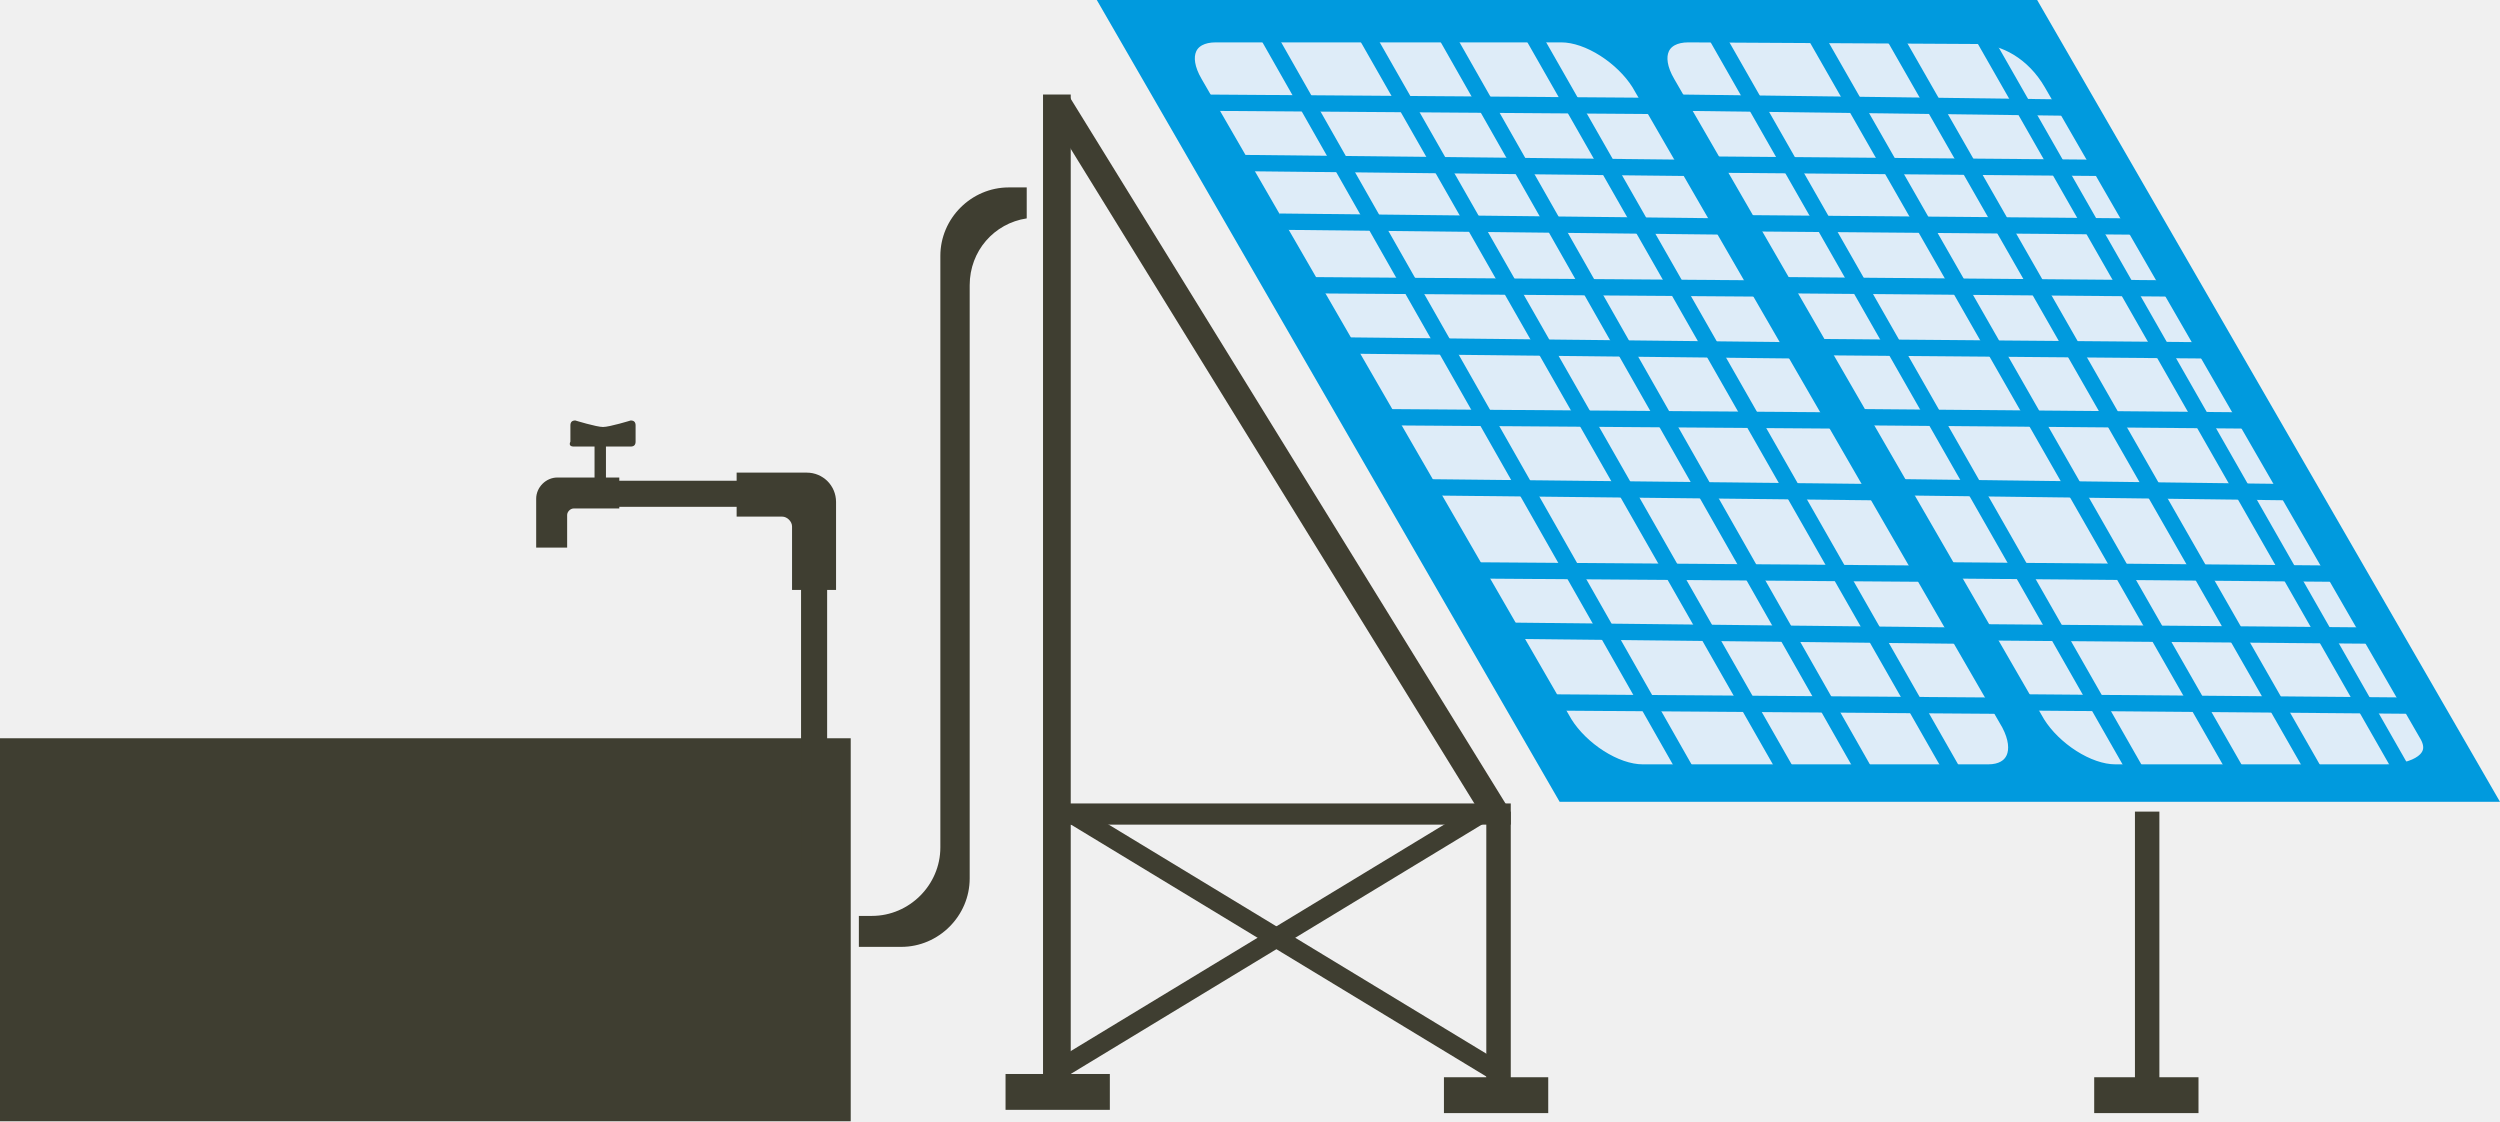
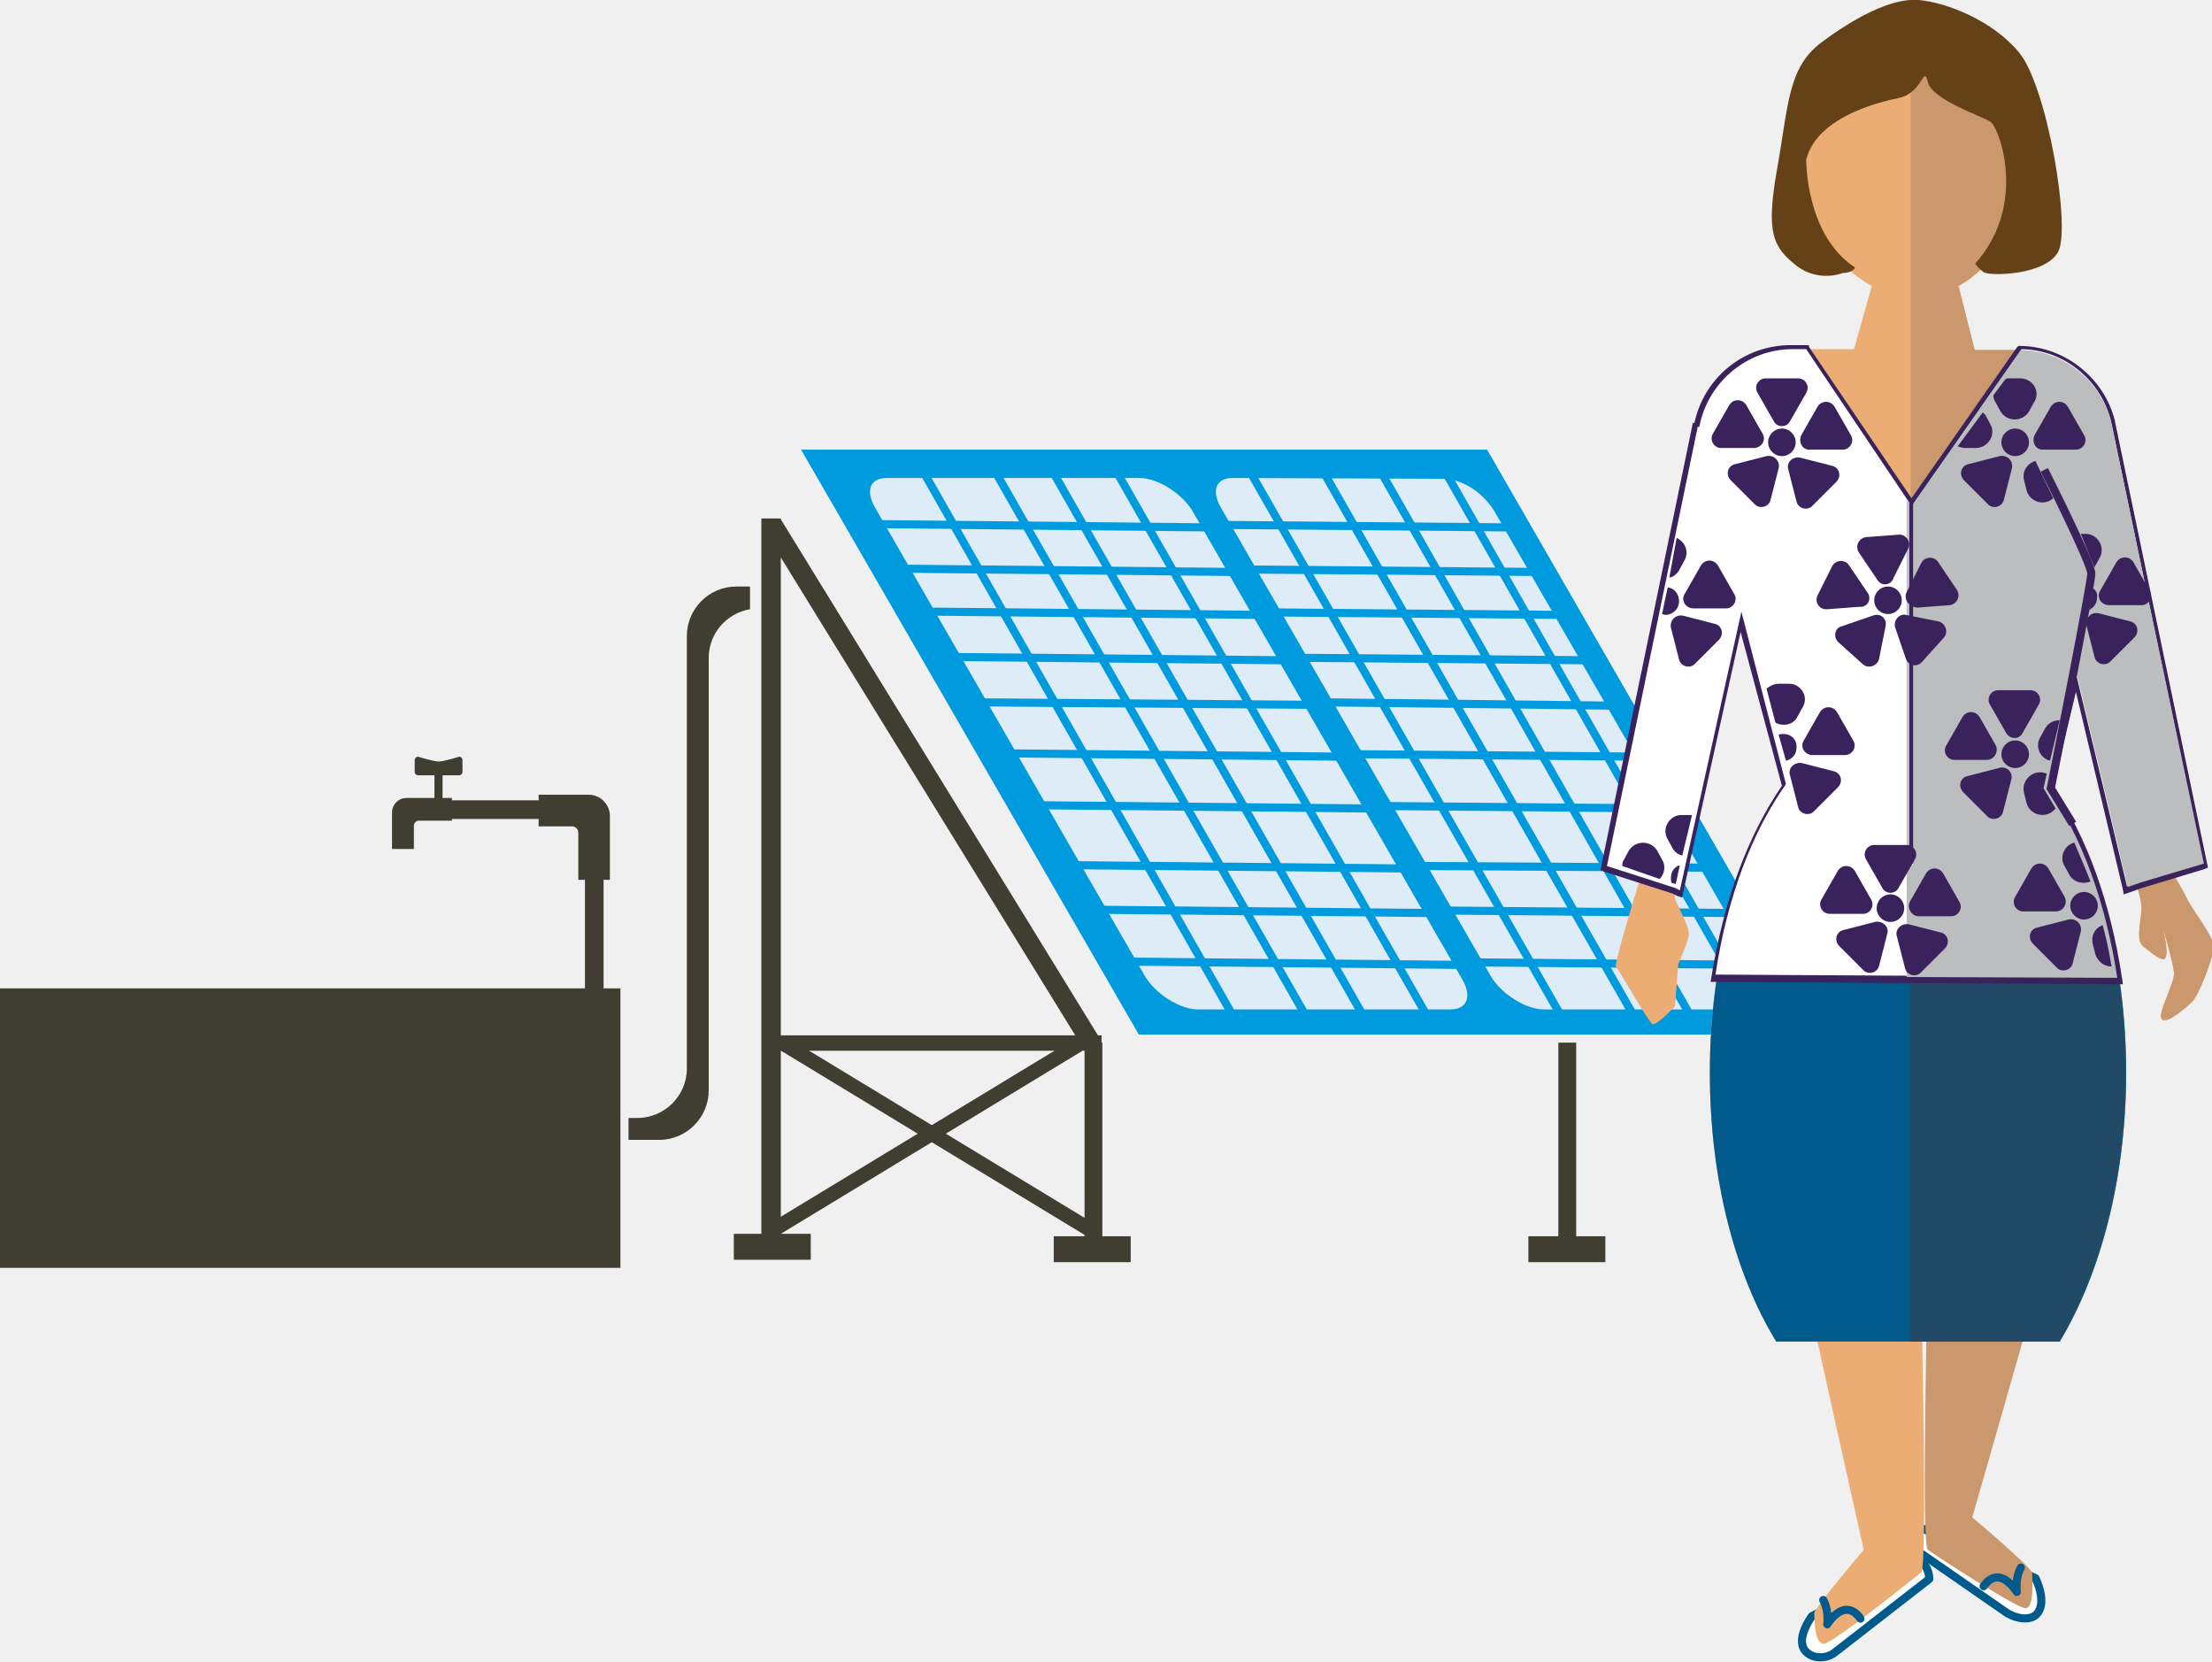
- <svg xmlns="http://www.w3.org/2000/svg" version="1.1" id="Layer_1" x="0px" y="0px" viewBox="0 0 153.4 68.8" style="enable-background:new 0 0 153.4 68.8;" xml:space="preserve">
+ <svg xmlns="http://www.w3.org/2000/svg" version="1.1" id="Layer_1" x="0px" y="0px" viewBox="0 0 273.1 205.1" style="enable-background:new 0 0 273.1 205.1;" xml:space="preserve">
  <style type="text/css">
	.st0{fill:#3F3E31;}
	.st1{fill:#009ADE;}
	.st2{fill:#DEECF8;stroke:#009ADE;stroke-miterlimit:10;}
	.st3{fill:none;stroke:#009ADE;stroke-miterlimit:10;}
+ 	.st4{fill:#EBAD74;}
+ 	.st5{fill:#FFFFFF;stroke:#005B8C;stroke-linecap:round;stroke-linejoin:round;stroke-miterlimit:10;}
+ 	.st6{fill:#CB986D;}
+ 	.st7{fill:none;stroke:#005B8C;stroke-linecap:round;stroke-linejoin:round;stroke-miterlimit:10;}
+ 	.st8{fill:#005B8C;}
+ 	.st9{fill:#224965;}
+ 	.st10{fill:#FFFFFF;}
+ 	.st11{fill:#3A225D;}
+ 	.st12{fill:#BBBDBF;}
+ 	.st13{fill:none;stroke:#3A225D;stroke-miterlimit:10;}
+ 	.st14{fill:#654118;}
</style>
  <g>
-     <rect x="64" y="5.8" class="st0" width="1.7" height="62.2" />
-     <rect x="61.7" y="65.9" class="st0" width="6.4" height="2.2" />
-     <rect x="91.2" y="49.8" class="st0" width="1.5" height="17.7" />
-     <rect x="88.6" y="66.1" class="st0" width="6.4" height="2.2" />
-     <rect x="64.9" y="49.3" class="st0" width="27.8" height="1.3" />
-     <polygon class="st0" points="92.5,49.5 91.7,51.3 64.2,6.7 65.6,5.9  " />
-     <rect x="131" y="49.8" class="st0" width="1.5" height="17.7" />
-     <rect x="128.5" y="66.1" class="st0" width="6.4" height="2.2" />
-     <rect x="77.1" y="42.7" transform="matrix(-0.5186 -0.855 0.855 -0.5186 68.4716 154.3889)" class="st0" width="1.2" height="30.4" />
-     <rect x="78.3" y="42.7" transform="matrix(0.5186 -0.855 0.855 0.5186 -11.517 95.3292)" class="st0" width="1.2" height="30.4" />
-     <rect y="45.3" class="st0" width="52.2" height="23.5" />
-     <polygon class="st1" points="153.4,49.2 95.7,49.2 67.3,0 125,0  " />
-     <path class="st2" d="M122,47.4h-21.2c-1.7,0-3.8-1.4-4.8-3L73.3,5.1c-1-1.7-0.4-3,1.3-3h21.2c1.7,0,3.8,1.4,4.8,3l22.7,39.3   C124.2,46.1,123.6,47.4,122,47.4z" />
-     <path class="st2" d="M146.4,47.4l-16.6,0c-1.7,0-3.8-1.4-4.8-3L102.3,5.1c-1-1.7-0.4-3,1.3-3l17.7,0.1c1.7,0,3.5,1,4.6,2.9l23,39.9   C149.9,46.6,148.1,47.4,146.4,47.4z" />
+     <rect x="94" y="64" class="st0" width="2.4" height="91.3" />
+     <rect x="90.6" y="152.3" class="st0" width="9.5" height="3.2" />
+     <rect x="133.9" y="128.7" class="st0" width="2.2" height="26" />
+     <rect x="130.1" y="152.6" class="st0" width="9.5" height="3.2" />
+     <rect x="95.2" y="127.8" class="st0" width="40.8" height="1.9" />
+     <polygon class="st0" points="135.8,128.2 134.6,130.8 94.3,65.4 96.4,64.1  " />
+     <rect x="192.4" y="128.7" class="st0" width="2.2" height="26" />
+     <rect x="188.7" y="152.6" class="st0" width="9.5" height="3.2" />
+     <rect x="113.2" y="118.2" transform="matrix(-0.5186 -0.855 0.855 -0.5186 53.1079 310.9504)" class="st0" width="1.8" height="44.6" />
+     <rect x="115" y="118.2" transform="matrix(0.5186 -0.855 0.855 0.5186 -64.3449 166.684)" class="st0" width="1.8" height="44.6" />
+     <rect y="122" class="st0" width="76.6" height="34.5" />
+     <polygon class="st1" points="225.2,127.7 140.6,127.7 98.9,55.5 183.6,55.5  " />
+     <path class="st2" d="M179.1,125.1h-31.2c-2.4,0-5.6-2-7-4.4l-33.3-57.8c-1.4-2.4-0.6-4.4,1.9-4.4h31.2c2.4,0,5.6,2,7,4.4l33.3,57.8   C182.4,123.1,181.5,125.1,179.1,125.1z" />
+     <path class="st2" d="M215,125.1l-24.4,0c-2.4,0-5.6-2-7-4.4l-33.3-57.8c-1.4-2.4-0.6-4.4,1.9-4.4l25.9,0.1c2.4,0,5.1,1.5,6.8,4.2   l33.8,58.6C220.1,123.8,217.4,125.1,215,125.1z" />
    <g>
-       <line class="st3" x1="73.9" y1="6.3" x2="101.5" y2="6.5" />
-       <line class="st3" x1="75.9" y1="10" x2="103.6" y2="10.3" />
-       <line class="st3" x1="78.5" y1="13.6" x2="106.1" y2="13.9" />
-       <line class="st3" x1="80.3" y1="17.5" x2="107.9" y2="17.7" />
-       <line class="st3" x1="82.7" y1="21.2" x2="110.3" y2="21.5" />
-       <line class="st3" x1="85.1" y1="25.6" x2="112.7" y2="25.8" />
-       <line class="st3" x1="87.5" y1="29.9" x2="115.1" y2="30.2" />
-       <line class="st3" x1="90.5" y1="35" x2="118.1" y2="35.2" />
-       <line class="st3" x1="92.5" y1="38.7" x2="120.1" y2="39" />
-       <line class="st3" x1="94.9" y1="43.1" x2="122.5" y2="43.3" />
-       <line class="st3" x1="93.9" y1="1.9" x2="119.8" y2="47.3" />
-       <line class="st3" x1="88.7" y1="2.1" x2="114.5" y2="47.5" />
-       <line class="st3" x1="83.8" y1="2.1" x2="109.7" y2="47.5" />
-       <line class="st3" x1="77.7" y1="2" x2="103.5" y2="47.4" />
+       <line class="st3" x1="108.5" y1="64.7" x2="149.1" y2="65.1" />
+       <line class="st3" x1="111.5" y1="70.2" x2="152.1" y2="70.6" />
+       <line class="st3" x1="115.2" y1="75.5" x2="155.8" y2="75.9" />
+       <line class="st3" x1="117.9" y1="81.1" x2="158.4" y2="81.5" />
+       <line class="st3" x1="121.4" y1="86.7" x2="162" y2="87" />
+       <line class="st3" x1="125" y1="93" x2="165.5" y2="93.4" />
+       <line class="st3" x1="128.5" y1="99.4" x2="169.1" y2="99.8" />
+       <line class="st3" x1="132.9" y1="106.8" x2="173.5" y2="107.2" />
+       <line class="st3" x1="135.8" y1="112.3" x2="176.3" y2="112.7" />
+       <line class="st3" x1="139.3" y1="118.7" x2="179.9" y2="119.1" />
+       <line class="st3" x1="137.9" y1="58.3" x2="175.9" y2="124.9" />
+       <line class="st3" x1="130.2" y1="58.6" x2="168.2" y2="125.2" />
+       <line class="st3" x1="123.1" y1="58.6" x2="161.1" y2="125.2" />
+       <line class="st3" x1="114.1" y1="58.4" x2="152" y2="125" />
    </g>
    <g>
-       <line class="st3" x1="103.1" y1="6.3" x2="126.7" y2="6.6" />
-       <line class="st3" x1="105.2" y1="10.1" x2="129" y2="10.3" />
-       <line class="st3" x1="107.3" y1="13.7" x2="131" y2="13.9" />
-       <line class="st3" x1="109.5" y1="17.5" x2="133.3" y2="17.7" />
-       <line class="st3" x1="111.7" y1="21.3" x2="135.5" y2="21.5" />
-       <line class="st3" x1="114.3" y1="25.6" x2="137.9" y2="25.8" />
-       <line class="st3" x1="116.8" y1="29.9" x2="140.4" y2="30.2" />
-       <line class="st3" x1="119.7" y1="35" x2="143.3" y2="35.2" />
-       <line class="st3" x1="121.8" y1="38.8" x2="145.6" y2="39" />
-       <line class="st3" x1="124.3" y1="43.1" x2="148.1" y2="43.3" />
-       <line class="st3" x1="121.6" y1="2.1" x2="147.4" y2="47.3" />
-       <line class="st3" x1="116.2" y1="2.2" x2="142.1" y2="47.5" />
-       <line class="st3" x1="111.4" y1="2.2" x2="137.3" y2="47.5" />
-       <line class="st3" x1="105.2" y1="2" x2="131.1" y2="47.4" />
+       <line class="st3" x1="151.4" y1="64.8" x2="186.1" y2="65.1" />
+       <line class="st3" x1="154.5" y1="70.3" x2="189.4" y2="70.6" />
+       <line class="st3" x1="157.5" y1="75.6" x2="192.4" y2="75.9" />
+       <line class="st3" x1="160.8" y1="81.2" x2="195.7" y2="81.5" />
+       <line class="st3" x1="164.1" y1="86.7" x2="198.9" y2="87.1" />
+       <line class="st3" x1="167.8" y1="93.1" x2="202.5" y2="93.4" />
+       <line class="st3" x1="171.5" y1="99.5" x2="206.2" y2="99.8" />
+       <line class="st3" x1="175.8" y1="106.9" x2="210.5" y2="107.1" />
+       <line class="st3" x1="178.9" y1="112.4" x2="213.7" y2="112.7" />
+       <line class="st3" x1="182.6" y1="118.8" x2="217.4" y2="119.1" />
+       <line class="st3" x1="178.6" y1="58.5" x2="216.4" y2="124.9" />
+       <line class="st3" x1="170.7" y1="58.6" x2="208.6" y2="125.2" />
+       <line class="st3" x1="163.6" y1="58.6" x2="201.6" y2="125.2" />
+       <line class="st3" x1="154.5" y1="58.5" x2="192.5" y2="125" />
    </g>
-     <rect x="49.1" y="33.6" transform="matrix(-1 -1.224647e-16 1.224647e-16 -1 99.8528 86.8249)" class="st0" width="1.6" height="19.6" />
-     <rect x="41" y="22.4" transform="matrix(-4.481145e-11 1 -1 -4.481145e-11 72.0413 -11.5016)" class="st0" width="1.6" height="15.8" />
-     <path class="st0" d="M45.2,29C45.2,29,45.2,29,45.2,29l4.3,0c1,0,1.8,0.8,1.8,1.8v5.4h-2.7v-3.9c0-0.3-0.3-0.6-0.6-0.6h-2.8V29z" />
-     <path class="st0" d="M32.9,33.6C32.9,33.6,32.9,33.6,32.9,33.6l0-3c0-0.7,0.6-1.3,1.3-1.3H38v1.9h-2.8c-0.2,0-0.4,0.2-0.4,0.4v2   H32.9z" />
-     <rect x="36.6" y="27.3" transform="matrix(-1 -1.224647e-16 1.224647e-16 -1 73.781 56.811)" class="st0" width="0.7" height="2.2" />
-     <path class="st0" d="M35.2,27.4h3.5c0.2,0,0.3-0.1,0.3-0.3v-1c0-0.2-0.1-0.3-0.3-0.3c0,0-1.3,0.4-1.7,0.4c-0.4,0-1.7-0.4-1.7-0.4   c-0.2,0-0.3,0.1-0.3,0.3v1C34.9,27.3,35,27.4,35.2,27.4z" />
-     <path class="st0" d="M61.9,11.5c-2.3,0-4.2,1.9-4.2,4.2v28.8h0V52c0,2.3-1.9,4.2-4.2,4.2h-0.8v1.9h2.6c2.3,0,4.2-1.9,4.2-4.2v-7.5   h0V17.5c0-2.1,1.5-3.8,3.5-4.1v-1.9H61.9z" />
+     <rect x="72.1" y="104.9" transform="matrix(-1 -1.224647e-16 1.224647e-16 -1 146.6207 238.447)" class="st0" width="2.3" height="28.7" />
+     <rect x="60.2" y="88.3" transform="matrix(-4.460362e-11 1 -1 -4.460362e-11 161.2612 38.5894)" class="st0" width="2.3" height="23.2" />
+     <path class="st0" d="M66.4,98.1C66.4,98.1,66.4,98.1,66.4,98.1l6.3,0c1.4,0,2.6,1.2,2.6,2.6v7.9h-3.9v-5.8c0-0.5-0.4-0.8-0.8-0.8   h-4.1V98.1z" />
+     <path class="st0" d="M48.4,104.8C48.4,104.8,48.4,104.8,48.4,104.8l0-4.5c0-1,0.8-1.8,1.8-1.8h5.6v2.8h-4.1c-0.3,0-0.6,0.3-0.6,0.6   v2.9H48.4z" />
+     <rect x="53.7" y="95.5" transform="matrix(-1 -1.224647e-16 1.224647e-16 -1 108.3378 194.3755)" class="st0" width="1" height="3.3" />
+     <path class="st0" d="M51.6,95.7h5.1c0.2,0,0.4-0.2,0.4-0.4v-1.5c0-0.2-0.2-0.4-0.4-0.4c0,0-1.9,0.6-2.5,0.6c-0.7,0-2.6-0.6-2.6-0.6   c-0.2,0-0.4,0.2-0.4,0.4v1.5C51.2,95.5,51.4,95.7,51.6,95.7z" />
+     <path class="st0" d="M90.9,72.4c-3.4,0-6.1,2.8-6.1,6.1v42.2h0v11.2c0,3.4-2.8,6.1-6.1,6.1h-1.1v2.7h3.8c3.4,0,6.1-2.8,6.1-6.1v-11   h0V81.2c0-3,2.2-5.5,5.1-6v-2.8H90.9z" />
+   </g>
+   <g>
+     <g>
+       <g>
+         <path class="st4" d="M270,110.9c-0.3-0.6-1.1-2.1-1.9-3.3l0.3-0.1l-7.6-55.1l0,0c-1.1-5.3-5.8-9.2-11.4-9.2h-5.6l-2-7.9     c4.9-2.7,8.3-8.9,8.3-16.1c0-9.7-6.1-17.5-13.7-17.5c-7.5,0-13.7,7.8-13.7,17.5c0,7.3,3.5,13.5,8.4,16.1l-2.2,7.8h-7.8     c-5.7,0-10.5,4.2-11.5,9.6l-0.2,0l-7.6,55.1l0.8,0.3c-1.4,4.5-3.3,11-3.1,11.2c0.3,0.3,4,6.8,4.5,7.1c0.5,0.3,2.8-2.2,2.8-2.2     l0.4-5.2c0,0,1.1-2.4,1.3-3.5c0.2-1.1-1.6-4-1.7-4.6c-0.1-0.2,0-0.7,0.1-1.3l0.4,0.2l7.6-34.4l5.8,21.5     c-5.9,8.3-9.6,21.1-9.6,35.5c0,13.1,3.1,24.9,8.2,33.2h35c5-8.3,8.2-20.1,8.2-33.2c0-14.2-3.7-26.9-9.5-35.2l3.5-14.4l6.4,26.7     l1.4-0.5l-0.4,0.6c0,0,0.6,1.9,0.5,2.8c-0.3,2.5-0.6,3.8,0.3,4.5c0.8,0.6,1.7,1.4,2.3,1.5c1.1,0.2,0-4,0-4s1.3,4.4,1.4,5.6     c0.2,1.2-2.1,5.1-1.5,5.8s3.1-1.5,3.8-2.2c0.7-0.7,2.5-5.1,2.6-6.7C273.3,115.5,270.5,112.1,270,110.9z" />
+       </g>
+       <g>
+         <path class="st5" d="M237.4,188.7c-1.3,0.6-1.3,2.3-1.3,2.3l11.4,7.9c0.9,0.7,3,1.4,4,0.3c1.3-1.5-0.2-4.4-0.2-4.4L237.4,188.7z" />
+         <path class="st5" d="M236.9,192.6c1.3,0.6,1.3,2.3,1.3,2.3l-11.7,9.1c-0.9,0.7-2.6,0.9-3.6-0.2c-1.3-1.5,0.8-4.3,0.8-4.3     L236.9,192.6z" />
+         <path class="st6" d="M251.9,157.7c0,0.4-8.4,29.6-8.4,29.6s7.4,6.2,7.4,6.9c0,0.7,0.3,4.5-0.9,4.3c-1.2-0.1-11.2-6.6-12-7.2     c-0.8-0.5,0-33.9,0-33.9L251.9,157.7z" />
+         <path class="st4" d="M223.3,160.5c0,0.4,6.8,30.8,6.8,30.8s-6.1,7.2-6.1,7.8c0,0.7,0,3.9,1.2,3.8s11.2-8.2,12-8.8     c0.8-0.5,0-33.9,0-33.9L223.3,160.5z" />
+         <path class="st7" d="M225.1,197.5c0,0,0.7,1.1,0.5,3c0,0,2.1-3.5,4.1-0.7" />
+         <path class="st7" d="M249.5,193.5c0,0-0.7,1.1-0.5,3c0,0-2.1-3.5-4.1-0.7" />
+       </g>
+     </g>
+     <path class="st6" d="M270,110.9c-0.3-0.6-1.1-2.1-1.9-3.3l0.3-0.1l-7.6-55.1l0,0c-1.1-5.3-5.8-9.2-11.4-9.2h-5.6l-2-7.9   c4.9-2.7,8.3-8.9,8.3-16.1c0-9.7-6.1-17.5-13.7-17.5c-0.2,0-0.3,0-0.5,0v158.6l1.4,0c0,0,0.1,2.1,0.1,5.3h0.4   c0.1-4.7,0.2-8.2,0.2-8.2l13.9,0.3c0,0.1-0.9,3.5-2.2,7.9h4.6c5-8.3,8.2-20.1,8.2-33.2c0-14.2-3.7-26.9-9.5-35.2l3.5-14.4l6.4,26.7   l1.4-0.5l-0.4,0.6c0,0,0.6,1.9,0.5,2.8c-0.3,2.5-0.6,3.8,0.3,4.5c0.8,0.6,1.7,1.4,2.3,1.5c1.1,0.2,0-4,0-4s1.3,4.4,1.4,5.6   c0.2,1.2-2.1,5.1-1.5,5.8s3.1-1.5,3.8-2.2s2.5-5.1,2.6-6.7C273.3,115.5,270.5,112.1,270,110.9z" />
+     <g>
+       <g>
+         <path class="st8" d="M253,97h-32.3c-5.8,8.3-9.6,21.1-9.6,35.4c0,13.1,3.1,24.9,8.2,33.2h35c5-8.3,8.2-20.1,8.2-33.2     c0-14.2-3.7-26.9-9.5-35.2L253,97z" />
+       </g>
+     </g>
+     <path class="st9" d="M252.9,97.2l0-0.2h-17.1v68.6h18.4c5-8.3,8.2-20.1,8.2-33.2C262.4,118.2,258.7,105.5,252.9,97.2z" />
+     <g>
+       <g>
+         <path class="st10" d="M211.7,120.7l0-0.3c1.4-9.3,4.4-17.5,8.7-23.5L215,76.6l-7.4,33.6l-0.7-0.3l-0.2-0.1l-8.7-2.7l11.3-54.7     l0.2,0c1.1-5.6,6-9.6,11.7-9.6h2.1l12.8,19V62l13.4-19.2l0.2,0c5.4,0.1,10.1,4,11.4,9.2l0,0l0.1,0.2l11.4,54.5l-7.9,2.4l-0.3,0.1     l-1.6,0.6L256.4,84l-3.2,13.1c4.2,6.1,7.2,14.3,8.6,23.5l0,0.3L211.7,120.7z" />
+         <path class="st11" d="M223,43.1L235.7,62v44.6h0.6V62.1l13.3-19c5.5,0.1,10,4.1,11.1,9.2l0,0l11.3,54.2l-7.7,2.3l-0.3,0.1     l-1.4,0.5l-6.4-26.7l-3.5,14.4c4.1,6,7.2,14.2,8.6,23.5l-49.5-0.3c1.4-9.4,4.5-17.6,8.7-23.5L215,75.5l-7.6,34.4l-0.4-0.2     l-0.2-0.1l-8.4-2.7l11.2-54.2l0.2,0c1-5.4,5.8-9.6,11.5-9.6H223 M223.3,42.6H223h-1.9c-5.8,0-10.7,4-11.9,9.6l-0.2,0l-0.1,0.5     l-11.2,54.2l-0.1,0.5l0.5,0.2l8.4,2.7l0.2,0.1l0.4,0.2l0.6,0.2l0.1-0.6l7.1-32.2l5.1,19c-4.2,6.1-7.2,14.2-8.7,23.6l-0.1,0.6     l0.7,0l49.5,0.3l0.7,0l-0.1-0.7c-1.4-9.3-4.3-17.4-8.5-23.6l2.8-11.8l5.8,24.4l0.1,0.6l0.6-0.2l1.4-0.5l0.3-0.1l7.6-2.3l0.5-0.2     l-0.1-0.5l-11.3-54.2l-0.1-0.5l0,0c-1.3-5.2-6.1-9.1-11.6-9.2l-0.3,0l-0.2,0.2l-13,18.6l-12.6-18.6L223.3,42.6L223.3,42.6z" />
+       </g>
+     </g>
+     <path class="st12" d="M260.7,52.4L260.7,52.4c-1.1-5.2-5.7-9.1-11.2-9.2l-13.3,19v44.5h-0.6V62l-0.2-0.3v58.9l26,0.1   c-1.4-9.4-4.5-17.6-8.6-23.5l3.5-14.4l6.4,26.7l1.4-0.5l0.3-0.1l7.7-2.3L260.7,52.4z" />
+     <g>
+       <circle class="st11" cx="220" cy="54.6" r="1.7" />
+       <g>
+         <path class="st11" d="M219,52l-2-3.5c-0.5-0.8,0.1-1.8,1-1.8h4c0.9,0,1.5,1,1,1.8l-2,3.5C220.6,52.8,219.4,52.8,219,52z" />
+         <path class="st11" d="M217.6,53.5l-2-3.5c-0.5-0.8-1.6-0.8-2.1,0l-2,3.5c-0.5,0.8,0.1,1.8,1,1.8h4     C217.5,55.3,218.1,54.3,217.6,53.5z" />
+         <path class="st11" d="M220.8,58l1,3.9c0.2,0.9,1.4,1.2,2,0.5l2.9-2.9c0.7-0.7,0.4-1.8-0.5-2l-3.9-1     C221.3,56.3,220.5,57.1,220.8,58z" />
+         <path class="st11" d="M219.6,57.8l-1,3.9c-0.2,0.9-1.4,1.2-2,0.5l-2.9-2.9c-0.7-0.7-0.4-1.8,0.5-2l3.9-1     C219,56.1,219.8,56.9,219.6,57.8z" />
+         <path class="st11" d="M222.4,53.7l2-3.5c0.5-0.8,1.6-0.8,2.1,0l2,3.5c0.5,0.8-0.1,1.8-1,1.8h-4C222.5,55.6,222,54.5,222.4,53.7z" />
+       </g>
+     </g>
+     <g>
+       <ellipse transform="matrix(0.9978 -6.618792e-02 6.618792e-02 0.9978 -4.3935 15.5881)" class="st11" cx="233.1" cy="74.1" rx="1.7" ry="1.7" />
+       <g>
+         <path class="st11" d="M231.8,71.6l-2.3-3.4c-0.5-0.8,0-1.8,0.9-1.9l4-0.3c0.9-0.1,1.6,0.9,1.2,1.7l-1.8,3.6     C233.5,72.3,232.3,72.4,231.8,71.6z" />
+         <path class="st11" d="M230.6,73.2l-2.3-3.4c-0.5-0.8-1.7-0.7-2.1,0.1l-1.8,3.6c-0.4,0.8,0.2,1.8,1.2,1.7l4-0.3     C230.6,75,231.1,73.9,230.6,73.2z" />
+         <path class="st11" d="M234,77.5l1.3,3.8c0.3,0.9,1.4,1.1,2,0.4l2.7-3c0.6-0.7,0.2-1.8-0.7-2l-4-0.8     C234.5,75.7,233.7,76.6,234,77.5z" />
+         <path class="st11" d="M232.8,77.3l-0.8,4c-0.2,0.9-1.3,1.3-2,0.7l-3-2.7c-0.7-0.6-0.5-1.8,0.4-2l3.8-1.3     C232.2,75.6,233,76.4,232.8,77.3z" />
+         <path class="st11" d="M235.4,73.1l1.8-3.6c0.4-0.8,1.6-0.9,2.1-0.1l2.3,3.4c0.5,0.8,0,1.8-0.9,1.9l-4,0.3     C235.6,74.9,235,73.9,235.4,73.1z" />
+       </g>
+     </g>
+     <g>
+       <g>
+         <path class="st11" d="M221,95.7l1,3.9c0.2,0.9,1.4,1.2,2,0.5l2.9-2.9c0.7-0.7,0.4-1.8-0.5-2l-3.9-1C221.6,94,220.7,94.8,221,95.7     z" />
+         <path class="st11" d="M222.7,91.4l2-3.5c0.5-0.8,1.6-0.8,2.1,0l2,3.5c0.5,0.8-0.1,1.8-1,1.8h-4C222.8,93.2,222.2,92.2,222.7,91.4     z" />
+         <path class="st11" d="M220.9,84.4h-1.3c-0.6,0-1.1,0.3-1.5,0.6l1.1,4.2c0.9,0.5,2.2,0.3,2.7-0.7l0.6-1.1     C223.4,86.1,222.4,84.4,220.9,84.4z" />
+       </g>
+       <path class="st11" d="M220.2,90.6c-0.2,0-0.4,0-0.6,0.1l0.9,3.2c0.8-0.2,1.3-0.8,1.3-1.6C221.9,91.4,221.2,90.6,220.2,90.6z" />
+     </g>
+     <g>
+       <circle class="st11" cx="248.8" cy="93.1" r="1.7" />
+       <g>
+         <path class="st11" d="M247.7,90.5l-2-3.5c-0.5-0.8,0.1-1.8,1-1.8h4c0.9,0,1.5,1,1,1.8l-2,3.5C249.3,91.3,248.2,91.3,247.7,90.5z" />
+         <path class="st11" d="M246.4,92l-2-3.5c-0.5-0.8-1.6-0.8-2.1,0l-2,3.5c-0.5,0.8,0.1,1.8,1,1.8h4C246.2,93.8,246.8,92.8,246.4,92z     " />
+         <path class="st11" d="M248.3,96.3l-1,3.9c-0.2,0.9-1.4,1.2-2,0.5l-2.9-2.9c-0.7-0.7-0.4-1.8,0.5-2l3.9-1     C247.8,94.5,248.6,95.4,248.3,96.3z" />
+         <path class="st11" d="M254.3,88.9c-0.7,0-1.4,0.3-1.8,1l-0.6,1.1c-0.7,1.2,0,2.6,1.2,2.9L254.3,88.9z" />
+         <path class="st11" d="M252.3,97.3l0.4-1.8l-0.3-0.1c-1.5-0.4-2.9,1-2.5,2.5l0.3,1.2c0.4,1.5,2.3,2,3.4,0.9l0.2-0.2L252.3,97.3z" />
+       </g>
+     </g>
+     <g>
+       <g>
+         <path class="st11" d="M257.6,77.2l1,3.9c0.2,0.9,1.4,1.2,2,0.5l2.9-2.9c0.7-0.7,0.4-1.8-0.5-2l-3.9-1     C258.2,75.5,257.4,76.3,257.6,77.2z" />
+         <path class="st11" d="M259.3,72.9l2-3.5c0.5-0.8,1.6-0.8,2.1,0l2,3.5c0.5,0.8-0.1,1.8-1,1.8h-4C259.4,74.7,258.8,73.7,259.3,72.9     z" />
+         <path class="st11" d="M257.5,65.9h-0.6l1.7,4.2c0,0,0,0,0-0.1l0.6-1.1C260,67.6,259,65.9,257.5,65.9z" />
+       </g>
+       <path class="st11" d="M258.4,72.6l-0.5,2.7c0.6-0.3,1-0.8,1-1.5C259,73.3,258.8,72.9,258.4,72.6z" />
+     </g>
+     <g>
+       <circle class="st11" cx="248.8" cy="54.6" r="1.7" />
+       <g>
+         <path class="st11" d="M248.4,57.8l-1,3.9c-0.2,0.9-1.4,1.2-2,0.5l-2.9-2.9c-0.7-0.7-0.4-1.8,0.5-2l3.9-1     C247.8,56.1,248.6,56.9,248.4,57.8z" />
+         <path class="st11" d="M251.2,53.7l2-3.5c0.5-0.8,1.6-0.8,2.1,0l2,3.5c0.5,0.8-0.1,1.8-1,1.8h-4C251.3,55.6,250.8,54.5,251.2,53.7     z" />
+         <path class="st11" d="M245.7,52.3l-0.6-1.1c-0.1-0.1-0.2-0.2-0.3-0.3l-3.1,4.2c0.3,0.1,0.6,0.2,0.9,0.2h1.3     C245.5,55.3,246.5,53.6,245.7,52.3z" />
+         <path class="st11" d="M249.4,46.7h-1.3c-0.2,0-0.4,0-0.5,0.1l-1.5,2c0,0.3,0.1,0.6,0.3,0.9l0.6,1.1c0.8,1.3,2.7,1.3,3.5,0     l0.6-1.1C252,48.4,251,46.7,249.4,46.7z" />
+         <path class="st11" d="M251.3,56.9c-1,0.3-1.7,1.3-1.4,2.4l0.3,1.2c0.4,1.5,2.2,2,3.3,1L251.3,56.9z" />
+       </g>
+     </g>
+     <g>
+       <path class="st11" d="M206.3,77.5l1,3.9c0.2,0.9,1.4,1.2,2,0.5l2.9-2.9c0.7-0.7,0.4-1.8-0.5-2l-3.9-1    C206.9,75.8,206.1,76.6,206.3,77.5z" />
+       <path class="st11" d="M208,73.3l2-3.5c0.5-0.8,1.6-0.8,2.1,0l2,3.5c0.5,0.8-0.1,1.8-1,1.8h-4C208.1,75.1,207.5,74.1,208,73.3z" />
+       <path class="st11" d="M207,66.4l-0.9,4.9c0.5-0.1,0.9-0.4,1.2-0.9l0.6-1.1C208.6,68.2,208.1,66.9,207,66.4z" />
+       <path class="st11" d="M205.9,72.5l-0.7,3.3c0.1,0,0.3,0.1,0.4,0.1c0.9,0,1.7-0.7,1.7-1.7C207.3,73.3,206.7,72.6,205.9,72.5z" />
+     </g>
+     <g>
+       <circle class="st11" cx="233.4" cy="112.1" r="1.7" />
+       <g>
+         <path class="st11" d="M232.4,109.6l-2-3.5c-0.5-0.8,0.1-1.8,1-1.8h4c0.9,0,1.5,1,1,1.8l-2,3.5C234,110.4,232.8,110.4,232.4,109.6     z" />
+         <path class="st11" d="M231,111l-2-3.5c-0.5-0.8-1.6-0.8-2.1,0l-2,3.5c-0.5,0.8,0.1,1.8,1,1.8h4C230.9,112.9,231.5,111.8,231,111z     " />
+         <path class="st11" d="M234.2,115.6l1,3.9c0.2,0.9,1.4,1.2,2,0.5l2.9-2.9c0.7-0.7,0.4-1.8-0.5-2l-3.9-1     C234.8,113.9,233.9,114.7,234.2,115.6z" />
+         <path class="st11" d="M233,115.3l-1,3.9c-0.2,0.9-1.4,1.2-2,0.5l-2.9-2.9c-0.7-0.7-0.4-1.8,0.5-2l3.9-1     C232.4,113.6,233.3,114.4,233,115.3z" />
+         <path class="st11" d="M235.8,111.3l2-3.5c0.5-0.8,1.6-0.8,2.1,0l2,3.5c0.5,0.8-0.1,1.8-1,1.8h-4     C236,113.1,235.4,112.1,235.8,111.3z" />
+       </g>
+     </g>
+     <g>
+       <circle class="st11" cx="257.3" cy="111.8" r="1.7" />
+       <g>
+         <path class="st11" d="M254.9,110.7l-2-3.5c-0.5-0.8-1.6-0.8-2.1,0l-2,3.5c-0.5,0.8,0.1,1.8,1,1.8h4     C254.8,112.5,255.3,111.5,254.9,110.7z" />
+         <path class="st11" d="M256.9,115l-1,3.9c-0.2,0.9-1.4,1.2-2,0.5l-2.9-2.9c-0.7-0.7-0.4-1.8,0.5-2l3.9-1     C256.3,113.3,257.1,114.1,256.9,115z" />
+         <path class="st11" d="M259.6,114.2c-0.9,0.3-1.5,1.3-1.2,2.4l0.3,1.2c0.3,0.9,1.1,1.5,2,1.5C260.4,117.4,259.9,115.2,259.6,114.2     z" />
+         <path class="st11" d="M256.1,104c-1.2,0.3-1.9,1.8-1.2,2.9l0.6,1.1c0.5,0.9,1.7,1.2,2.6,0.8C257.6,107.5,256.6,105.2,256.1,104z" />
+       </g>
+     </g>
+     <g>
+       <g>
+         <path class="st11" d="M204.9,108.5c0.6-0.6,0.8-1.6,0.3-2.4l-0.6-1.1c-0.8-1.3-2.7-1.3-3.5,0l-0.6,1.1c-0.2,0.3-0.2,0.5-0.2,0.8     L204.9,108.5z" />
+         <path class="st11" d="M208.9,100.6L208.9,100.6l-1.3,0c-1.5,0-2.5,1.7-1.7,3l0.6,1.1c0.3,0.5,0.7,0.8,1.2,0.9L208.9,100.6z" />
+       </g>
+       <path class="st11" d="M206.9,109.1l0.5-2.3c-0.7,0.2-1.1,0.8-1.1,1.6c0,0.2,0,0.4,0.1,0.6L206.9,109.1z" />
+     </g>
+     <path class="st13" d="M252.4,58c0,0,5.8,11.5,5.8,12.8s-5,26.5-5,26.5l2.7,4.4" />
+     <path class="st14" d="M229,33c-6.1-4-6-13.3-6-13.3c1.3-5.1,8.5-7,11.4-7.6c3-0.6,3.1-4.2,3.6-2c0.5,2.2,6.6,4.2,7.7,4.9   c1.1,0.6,4.7,10.2-1.8,17.5c-0.1,0.1,0.7,0.9,1,1.1c0.8,0.5,7.6,0.4,9.2-2.5c1.6-2.9-1.3-20.3-4.8-24.6c-3.3-4-9-6.2-12.4-6.5   c-3.3-0.3-8,2.2-12.1,5.3c-4.1,3.1-4,7.8-5.4,15.6c-1.4,7.9-0.5,9.6,2.4,11.9c2.2,1.7,4.7,1.3,5.7,0.9C228.4,33.7,229,33.3,229,33z   " />
  </g>
</svg>
